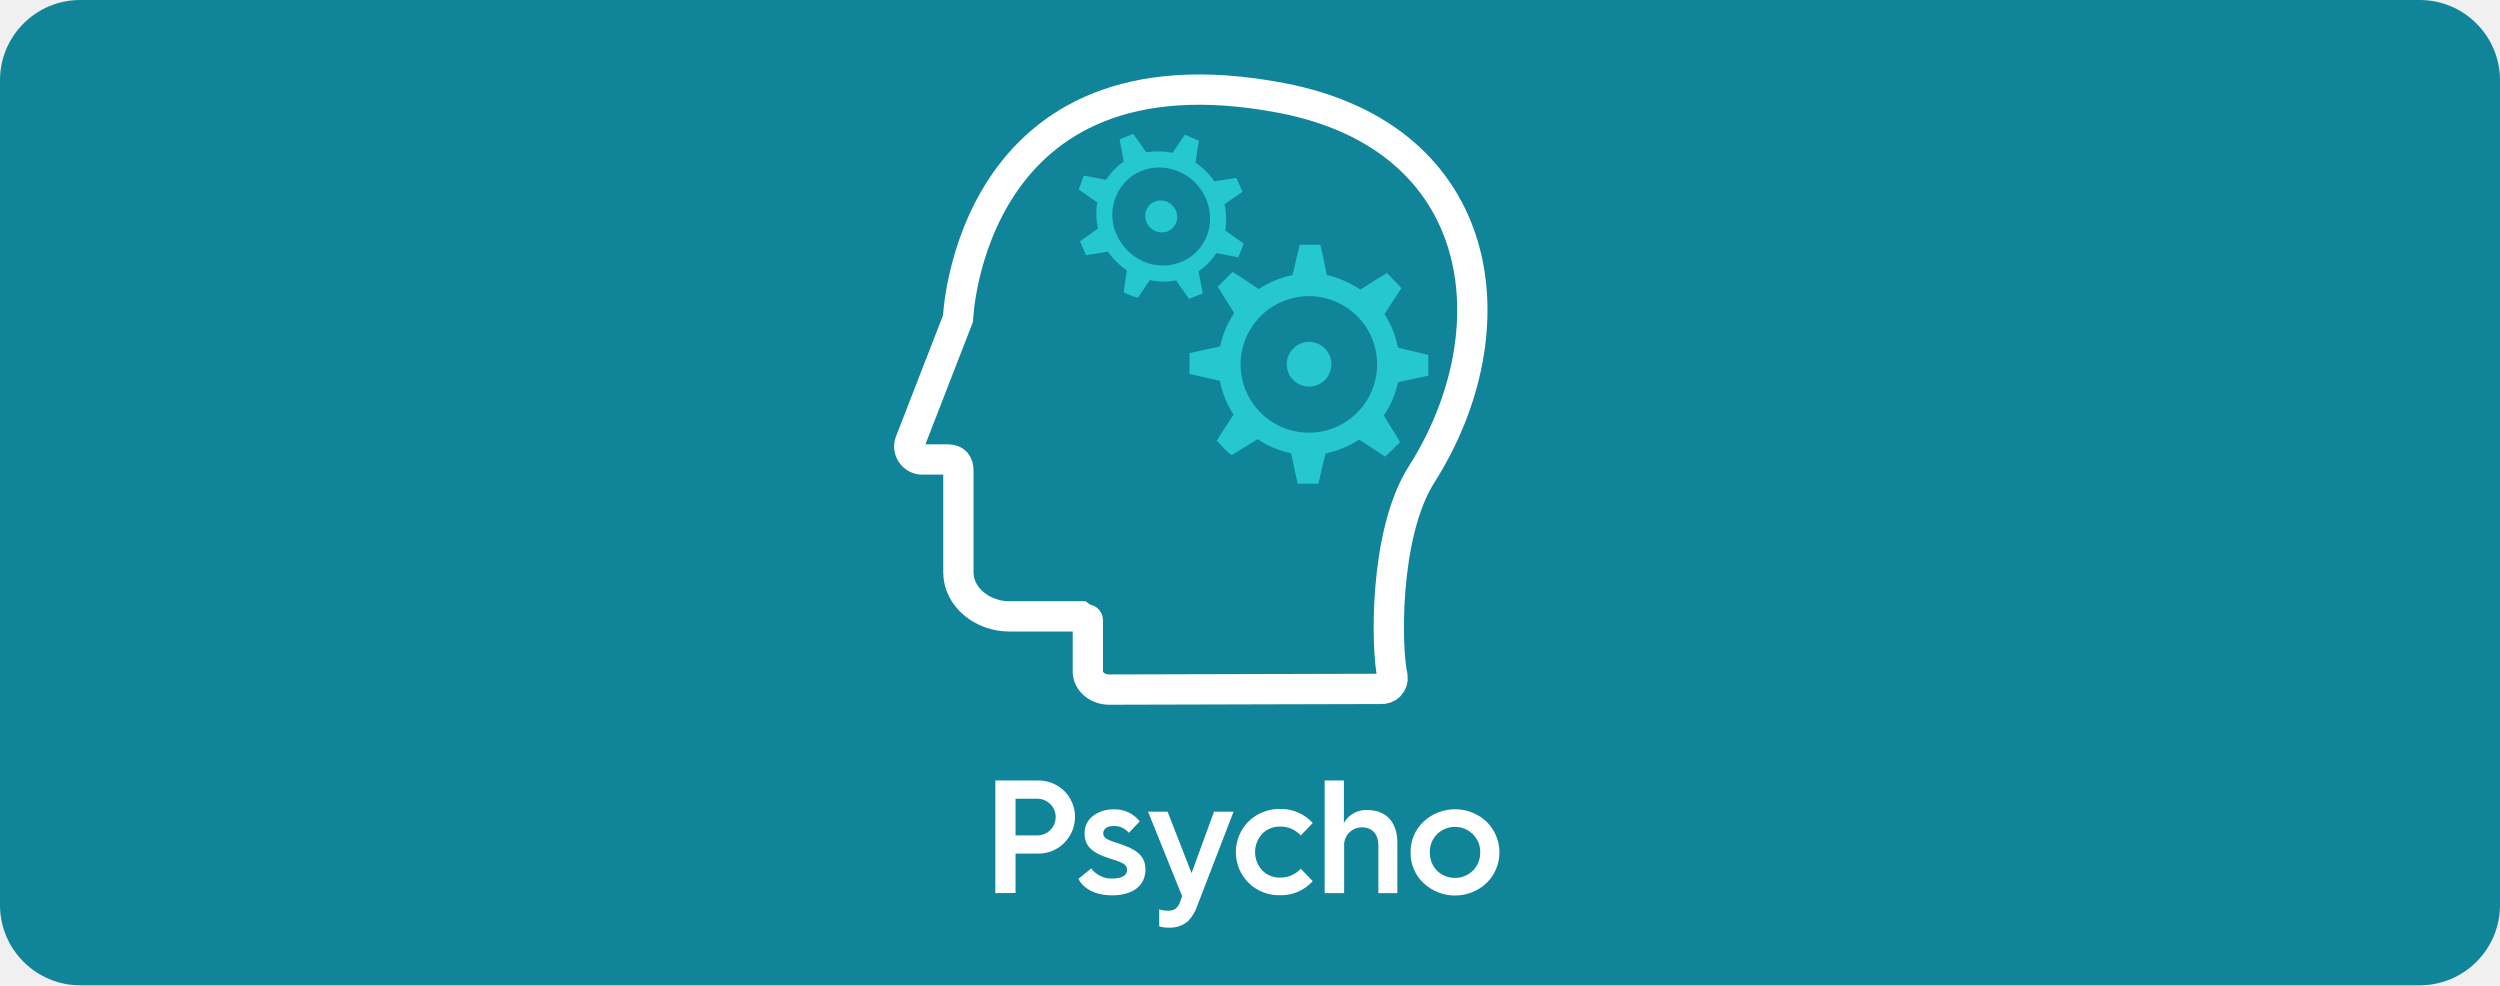
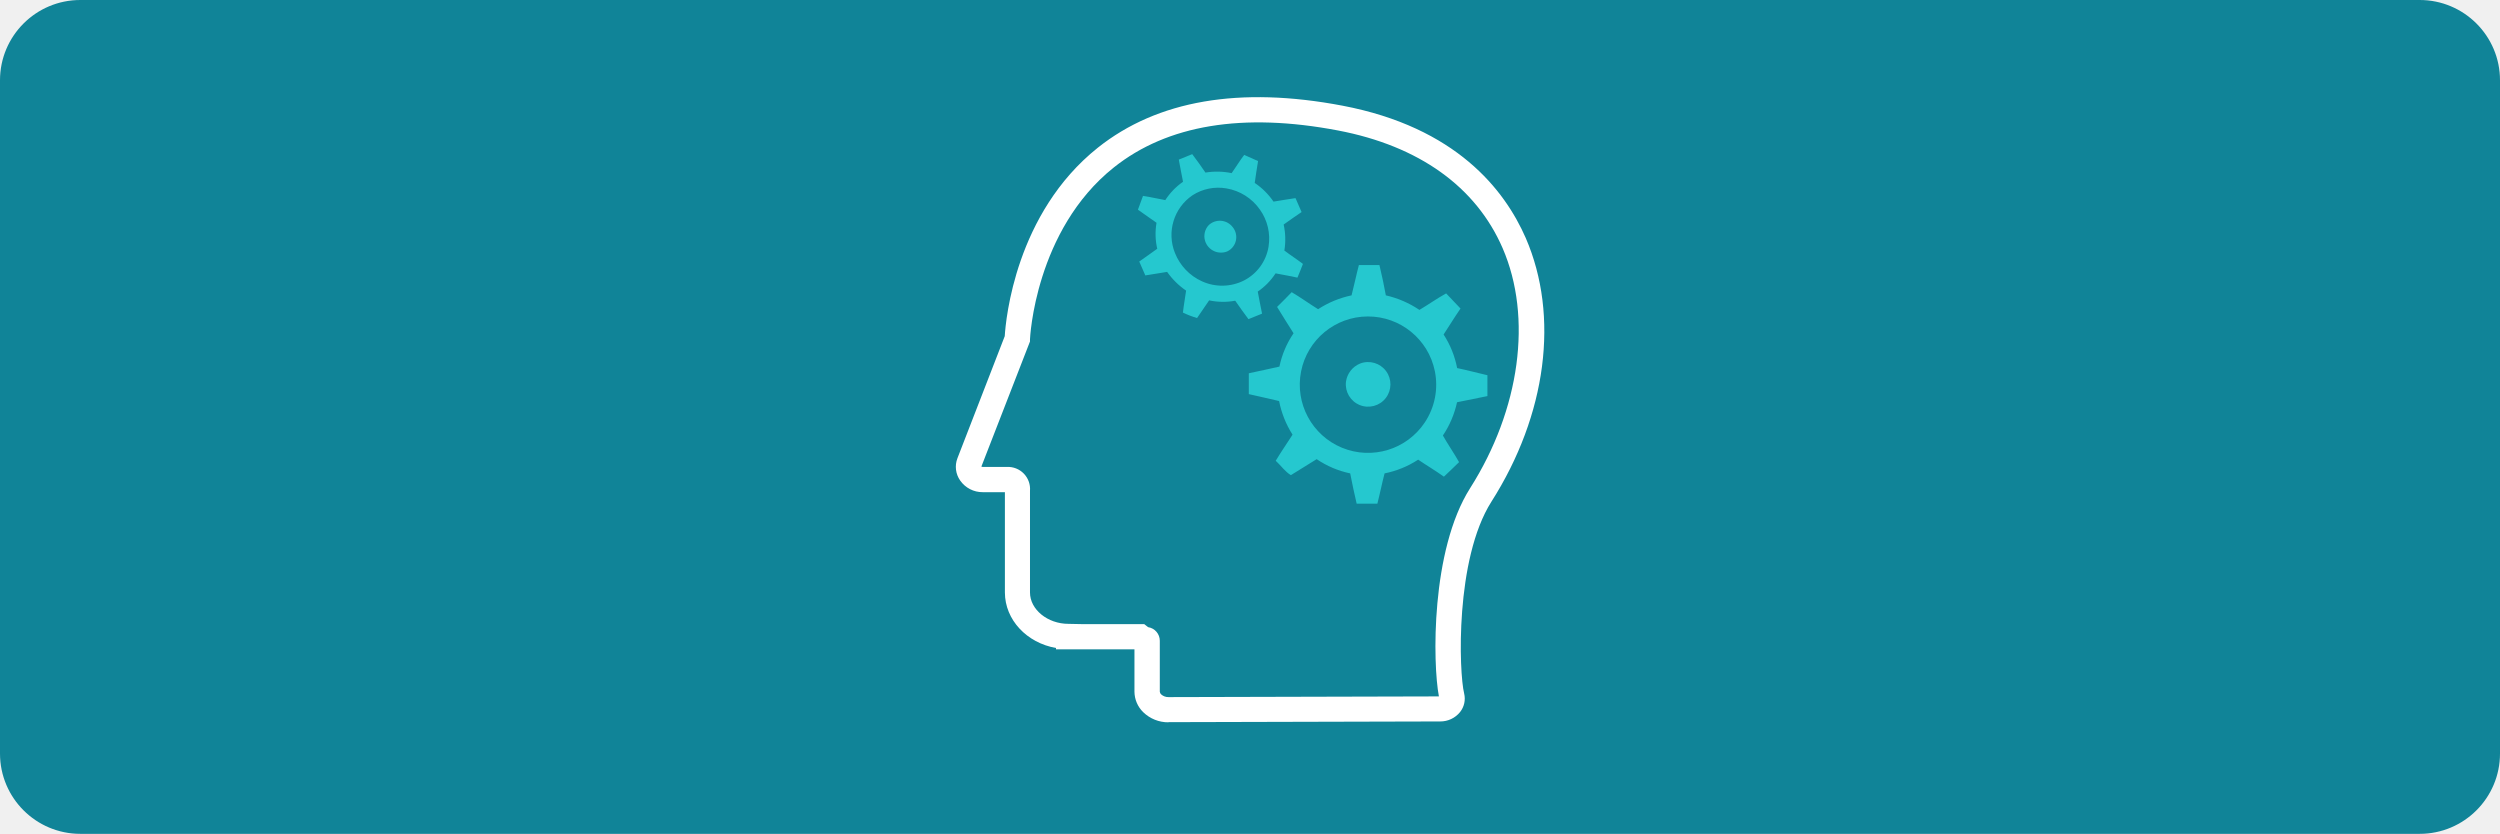
- <svg xmlns="http://www.w3.org/2000/svg" viewBox="0 0 495.15 195.15">
+ <svg xmlns="http://www.w3.org/2000/svg" viewBox="0 0 495.15 165.15">
  <defs>
-     <style>.cls-1{fill:#108498;}.cls-2{fill:none;stroke:#fff;stroke-miterlimit:10;stroke-width:6px;}.cls-3{opacity:0.65;}.cls-4{fill:#2feded;}.cls-5{fill:#fff;}</style>
+     <style>.cls-1{fill:#108498;}.cls-2{fill:#fff;}.cls-3{opacity:0.65;}.cls-4{fill:#2feded;}</style>
  </defs>
  <g id="Capa_2" data-name="Capa 2">
    <g id="Capa_1-2" data-name="Capa 1">
-       <rect class="cls-1" width="495.15" height="195.15" rx="15.91" />
-       <path class="cls-2" d="M253.74,19.39c-61.89-11.79-64,43.72-64,43.72l-9.54,24.56A2.59,2.59,0,0,0,182.94,91h4.76c1.57,0,2.12.88,2.12,2.23v20.14c0,4.84,4.67,8.71,10.12,8.71v0H214c1,.78,1.46.41,1.46.8V133c0,2,1.93,3.59,4.24,3.58l53.79-.14a2.14,2.14,0,0,0,2.32-2.43c-1.24-5-1.82-28.09,5.72-40C299.75,65.38,294.87,27.22,253.74,19.39Z" />
+       <rect class="cls-1" width="495.15" height="165.15" rx="15.91" />
+       <path class="cls-2" d="M231.43,143.06a7.09,7.09,0,0,1-5-2,5.74,5.74,0,0,1-1.74-4.07v-8.38H209.15v-.27c-5.76-1-10.12-5.57-10.12-11V97.48h-4.38a5.39,5.39,0,0,1-4.48-2.31,4.71,4.71,0,0,1-.54-4.41L199,66.58c.21-3.39,2.16-24.35,18.44-37.33,11.8-9.39,28.1-12.19,48.45-8.32C288.37,25.21,298,37.55,302.2,47.16c6.68,15.44,4.14,35-6.81,52.2-7.22,11.37-6.44,33.82-5.4,38a4.27,4.27,0,0,1-.81,3.67,5,5,0,0,1-3.93,1.86l-53.79.14Zm-17.28-19.45h12.47l.68.53.12.08a2.72,2.72,0,0,1,2.29,2.69V137a.82.82,0,0,0,.27.53,2.1,2.1,0,0,0,1.46.54h0l53.55-.14c-1.24-6.48-1.63-28.93,6.18-41.24,9.91-15.61,12.38-33.82,6.44-47.54C292.34,37,281.05,28.9,265,25.84h0c-18.85-3.59-33.79-1.12-44.39,7.32C205,45.6,204,67,204,67.21v.42l-9.63,24.78a.61.61,0,0,0,.29.07h4.76A4.38,4.38,0,0,1,204,97.21v20.14c0,3.37,3.49,6.21,7.62,6.21Z" />
      <g class="cls-3">
-         <path class="cls-4" d="M257.44,48.47l4.06,0c.49,2,.91,4,1.27,6a19.77,19.77,0,0,1,6.66,2.88c1.78-1.06,3.47-2.27,5.29-3.27l2.85,3c-1.17,1.68-2.22,3.43-3.36,5.14a18.27,18.27,0,0,1,2.68,6.65c2,.46,4,.95,6,1.42l0,4.13c-2,.4-4,.83-6,1.28a18.76,18.76,0,0,1-2.8,6.59c1,1.79,2.21,3.48,3.21,5.27-1,1-1.95,2-3,2.88-1.66-1.19-3.41-2.22-5.1-3.37a18.89,18.89,0,0,1-6.65,2.72c-.53,2-.92,4-1.43,6l-4.1,0c-.48-2-.89-4-1.28-6a18.75,18.75,0,0,1-6.65-2.82q-2.54,1.59-5.1,3.17c-1.15-.68-2-1.94-3-2.85,1.05-1.76,2.23-3.44,3.32-5.17a19.26,19.26,0,0,1-2.71-6.69c-2-.45-4-.94-6-1.37l0-4.13c2-.47,4-.84,6.06-1.32a18.28,18.28,0,0,1,2.79-6.6c-1.12-1.72-2.15-3.49-3.26-5.22,1-.95,1.93-1.95,2.9-2.92,1.79,1,3.47,2.28,5.23,3.37A19.49,19.49,0,0,1,256,54.47C256.51,52.48,256.9,50.46,257.44,48.47Zm-.58,10.4a13.52,13.52,0,1,0,15.62,10.61,13.5,13.5,0,0,0-15.62-10.61Z" />
-         <path class="cls-4" d="M257.68,68a4.43,4.43,0,1,1-2.81,3.62A4.53,4.53,0,0,1,257.68,68Z" />
-         <path class="cls-4" d="M221.75,27.6l2.67-1.08q1.37,1.79,2.61,3.65a14.22,14.22,0,0,1,5.2.11c.85-1.19,1.59-2.45,2.48-3.61l2.75,1.22c-.27,1.43-.43,2.89-.67,4.33a14,14,0,0,1,3.73,3.7c1.45-.25,2.91-.46,4.36-.69l1.2,2.76q-1.79,1.21-3.55,2.48a13.75,13.75,0,0,1,.14,5.15c1.19.92,2.47,1.72,3.66,2.64-.37.91-.69,1.83-1.09,2.72-1.44-.34-2.89-.55-4.33-.85a12.78,12.78,0,0,1-3.53,3.61c.24,1.46.59,2.91.84,4.37l-2.68,1.09c-.9-1.19-1.77-2.42-2.62-3.65a13.29,13.29,0,0,1-5.18-.07c-.78,1.17-1.58,2.33-2.38,3.5a17.63,17.63,0,0,1-2.81-1.08c.17-1.46.43-2.9.64-4.35a14.58,14.58,0,0,1-3.76-3.71c-1.44.24-2.88.45-4.32.7l-1.2-2.75c1.17-.86,2.39-1.66,3.56-2.53a13.15,13.15,0,0,1-.14-5.15c-1.25-.84-2.44-1.74-3.68-2.59.36-.9.68-1.82,1-2.73,1.48.22,2.94.57,4.42.83a13.15,13.15,0,0,1,3.5-3.63C222.34,30.52,222,29.07,221.75,27.6Zm2.72,7.08A9.49,9.49,0,0,0,221,46.1a10.34,10.34,0,0,0,5.35,5.62,9.64,9.64,0,0,0,8.33-.17,9.2,9.2,0,0,0,4.86-6.7,10,10,0,0,0-1.72-7.35,10.14,10.14,0,0,0-6.59-4.18A9.41,9.41,0,0,0,224.47,34.68Z" />
-         <path class="cls-4" d="M227.72,40.55a3.22,3.22,0,0,1,4.73.43,3.13,3.13,0,0,1-1.08,4.81,3.3,3.3,0,0,1-4.4-2.07A3.19,3.19,0,0,1,227.72,40.55Z" />
+         <path class="cls-4" d="M294.6,78.45l0-4.13c-2-.47-4-1-6-1.42a18.63,18.63,0,0,0-2.68-6.65c1.13-1.71,2.18-3.46,3.35-5.14l-2.85-3c-1.81,1-3.5,2.21-5.29,3.27a19.8,19.8,0,0,0-6.65-2.88c-.37-2-.78-4-1.27-6l-4.07,0c-.53,2-.93,4-1.45,6a19.49,19.49,0,0,0-6.63,2.74c-1.76-1.09-3.44-2.32-5.23-3.37-1,1-1.91,2-2.89,2.92,1.1,1.73,2.13,3.5,3.26,5.22a18.37,18.37,0,0,0-2.8,6.6c-2,.48-4,.85-6.06,1.32l0,4.13c2,.43,4,.92,6,1.37A19.28,19.28,0,0,0,256,86.09c-1.1,1.73-2.28,3.41-3.33,5.17,1,.91,1.86,2.17,3,2.85q2.56-1.58,5.11-3.17a18.63,18.63,0,0,0,6.64,2.82c.39,2,.81,4,1.28,6l4.1,0c.52-2,.9-4,1.43-6a18.89,18.89,0,0,0,6.65-2.72c1.69,1.15,3.44,2.18,5.1,3.37,1-.92,2-1.92,3-2.88-1-1.79-2.19-3.48-3.2-5.27a19.14,19.14,0,0,0,2.8-6.59Q291.58,79.06,294.6,78.45Zm-12.42,5.24a13.51,13.51,0,1,1,2-10.21A13.5,13.5,0,0,1,282.18,83.69Z" />
+         <path class="cls-4" d="M269.39,72a4.55,4.55,0,0,0-2.81,3.62A4.42,4.42,0,1,0,269.39,72Z" />
+         <path class="cls-4" d="M254.38,49.62a13.54,13.54,0,0,0-.14-5.15Q256,43.21,257.79,42l-1.2-2.76c-1.45.23-2.91.44-4.36.69a13.93,13.93,0,0,0-3.72-3.7c.23-1.44.4-2.9.66-4.33l-2.75-1.22c-.88,1.16-1.63,2.42-2.48,3.61a14.17,14.17,0,0,0-5.19-.11q-1.26-1.86-2.62-3.65l-2.66,1.08c.24,1.47.58,2.92.84,4.39a13,13,0,0,0-3.51,3.63c-1.47-.26-2.93-.61-4.42-.83-.34.91-.66,1.83-1,2.73,1.24.85,2.44,1.75,3.68,2.59a13.15,13.15,0,0,0,.14,5.15c-1.17.87-2.38,1.67-3.56,2.53l1.2,2.75c1.44-.25,2.88-.46,4.32-.7a14.73,14.73,0,0,0,3.76,3.71c-.2,1.45-.47,2.89-.63,4.35a17.9,17.9,0,0,0,2.8,1.08c.8-1.17,1.6-2.33,2.39-3.5a13.24,13.24,0,0,0,5.17.07c.85,1.23,1.72,2.46,2.62,3.65l2.69-1.09c-.26-1.46-.61-2.91-.85-4.37a12.78,12.78,0,0,0,3.53-3.61c1.44.3,2.9.51,4.33.85.4-.89.72-1.81,1.09-2.72C256.85,51.34,255.58,50.54,254.38,49.62Zm-3.13-.77a9.18,9.18,0,0,1-4.86,6.7,9.62,9.62,0,0,1-8.32.17,10.32,10.32,0,0,1-5.36-5.62,9.52,9.52,0,0,1,3.47-11.42,9.41,9.41,0,0,1,6.76-1.36,10.14,10.14,0,0,1,6.59,4.18A9.93,9.93,0,0,1,251.25,48.85Z" />
+         <path class="cls-4" d="M239.44,44.55a3.19,3.19,0,0,0-.76,3.17,3.3,3.3,0,0,0,4.4,2.07A3.13,3.13,0,0,0,244.16,45,3.21,3.21,0,0,0,239.44,44.55Z" />
      </g>
-       <path class="cls-5" d="M197.14,176.89V154.58h8.51a7.33,7.33,0,0,1,5.06,2,7.26,7.26,0,0,1,0,10.43,7.08,7.08,0,0,1-5.06,2.05h-4.51v7.81Zm4-11.43h4.32a3.63,3.63,0,0,0,0-7.26h-4.32Z" />
-       <path class="cls-5" d="M216.12,172a5,5,0,0,0,4.25,2c2,0,2.88-.76,2.88-1.75a1.5,1.5,0,0,0-.92-1.28,8.06,8.06,0,0,0-1.51-.61c-.48-.16-1.44-.45-2-.67-2.59-.93-4-2.24-4-4.55a4.23,4.23,0,0,1,1.63-3.52,6.48,6.48,0,0,1,4.07-1.31,6.19,6.19,0,0,1,5.21,2.37l-2.14,2.27a3.76,3.76,0,0,0-3.14-1.34c-1.18,0-1.95.57-1.95,1.44a1.27,1.27,0,0,0,.74,1.12,10,10,0,0,0,1.31.57c.48.13,1.37.45,2,.67,3,1.06,4.32,2.5,4.32,4.8,0,3-2.24,5.12-6.62,5.12-3.23,0-5.63-1.25-6.66-3.26Z" />
-       <path class="cls-5" d="M229.59,180.12a5.76,5.76,0,0,0,1.79.25,2.49,2.49,0,0,0,1.41-.35,2.8,2.8,0,0,0,.93-1.37l.41-1.15-6.75-16.74h3.87L236,172.92l4.45-12.16h3.87l-7.23,18.75a8.18,8.18,0,0,1-1.73,2.88,5.41,5.41,0,0,1-3.87,1.34,6.71,6.71,0,0,1-1.89-.25Z" />
-       <path class="cls-5" d="M260,163l-2.37,2.47a5.39,5.39,0,0,0-4.09-1.76,4.82,4.82,0,0,0-3.55,1.44,5.34,5.34,0,0,0,0,7.23,4.82,4.82,0,0,0,3.55,1.44,5.43,5.43,0,0,0,4.09-1.76l2.37,2.46a8.44,8.44,0,0,1-6.46,2.79,8.6,8.6,0,0,1-6.24-2.44,8.61,8.61,0,0,1,0-12.19,8.66,8.66,0,0,1,6.24-2.46A8.47,8.47,0,0,1,260,163Z" />
-       <path class="cls-5" d="M262.36,176.89V154.58h3.81V163a5,5,0,0,1,4.7-2.56c3.71,0,5.89,2.46,5.89,6.46v10H273v-9.44c0-2.21-1.18-3.59-3.23-3.59a3.5,3.5,0,0,0-3.55,3.75v9.28Z" />
-       <path class="cls-5" d="M279.38,168.82a8.14,8.14,0,0,1,2.56-6.08,9.14,9.14,0,0,1,12.48,0,8.5,8.5,0,0,1,0,12.16,9.12,9.12,0,0,1-12.48,0A8.13,8.13,0,0,1,279.38,168.82Zm12.35,3.62a5,5,0,0,0,1.44-3.62,4.84,4.84,0,0,0-1.44-3.58,5.06,5.06,0,0,0-7.13,0,4.93,4.93,0,0,0-1.41,3.58,5.08,5.08,0,0,0,1.41,3.62,5.13,5.13,0,0,0,7.13,0Z" />
    </g>
  </g>
</svg>
